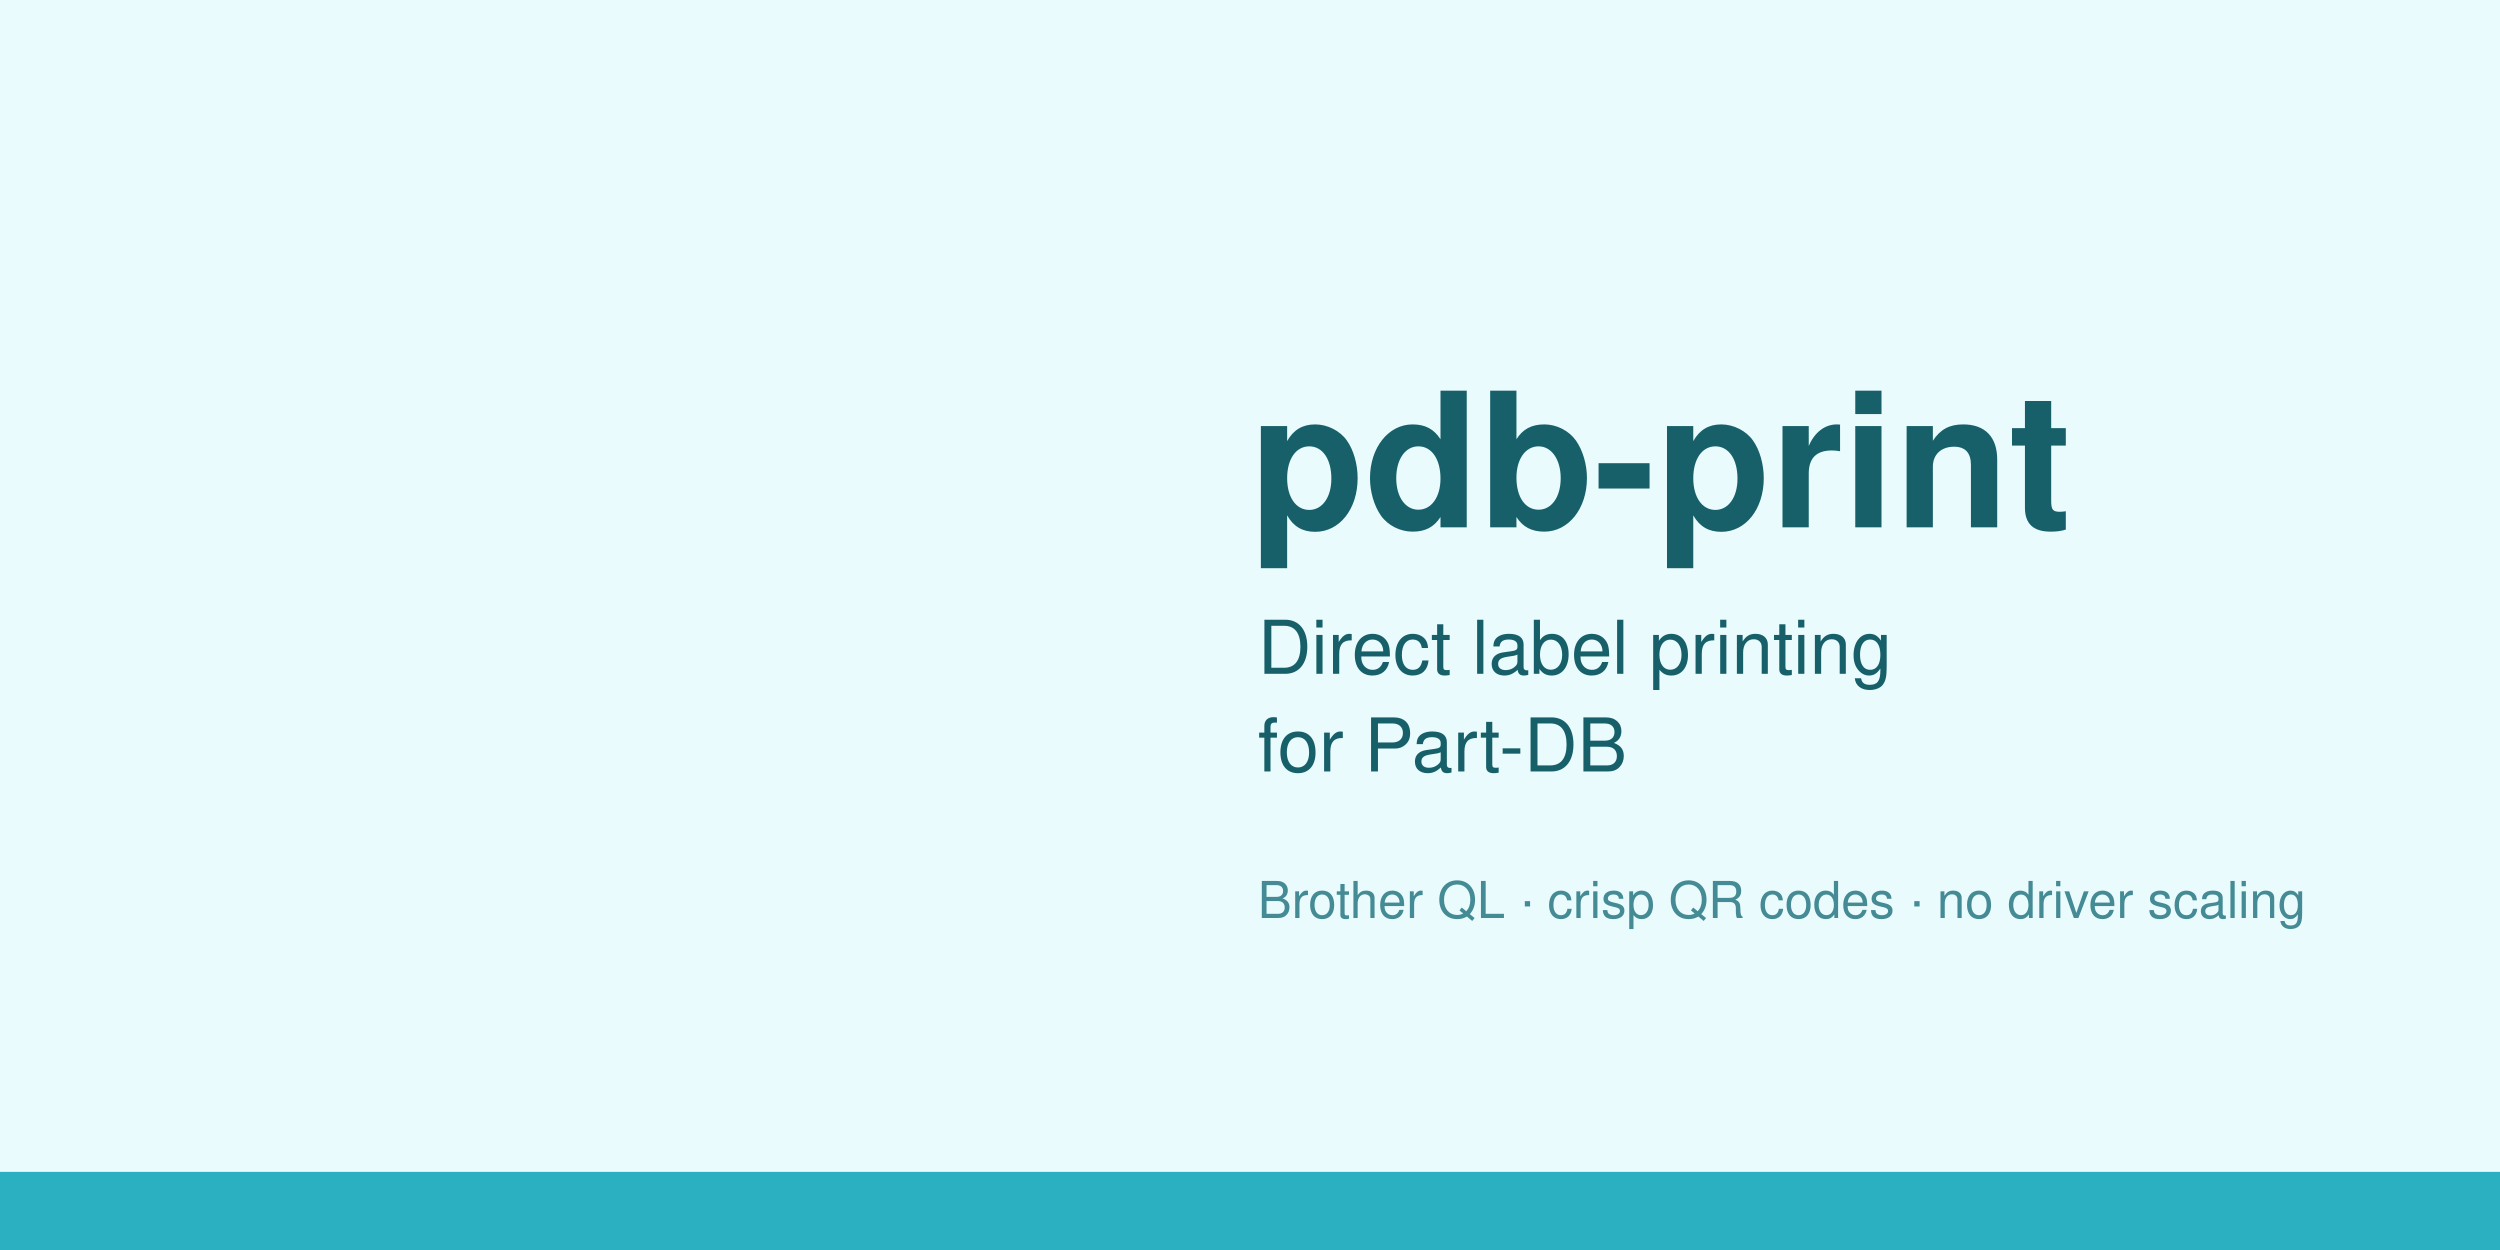
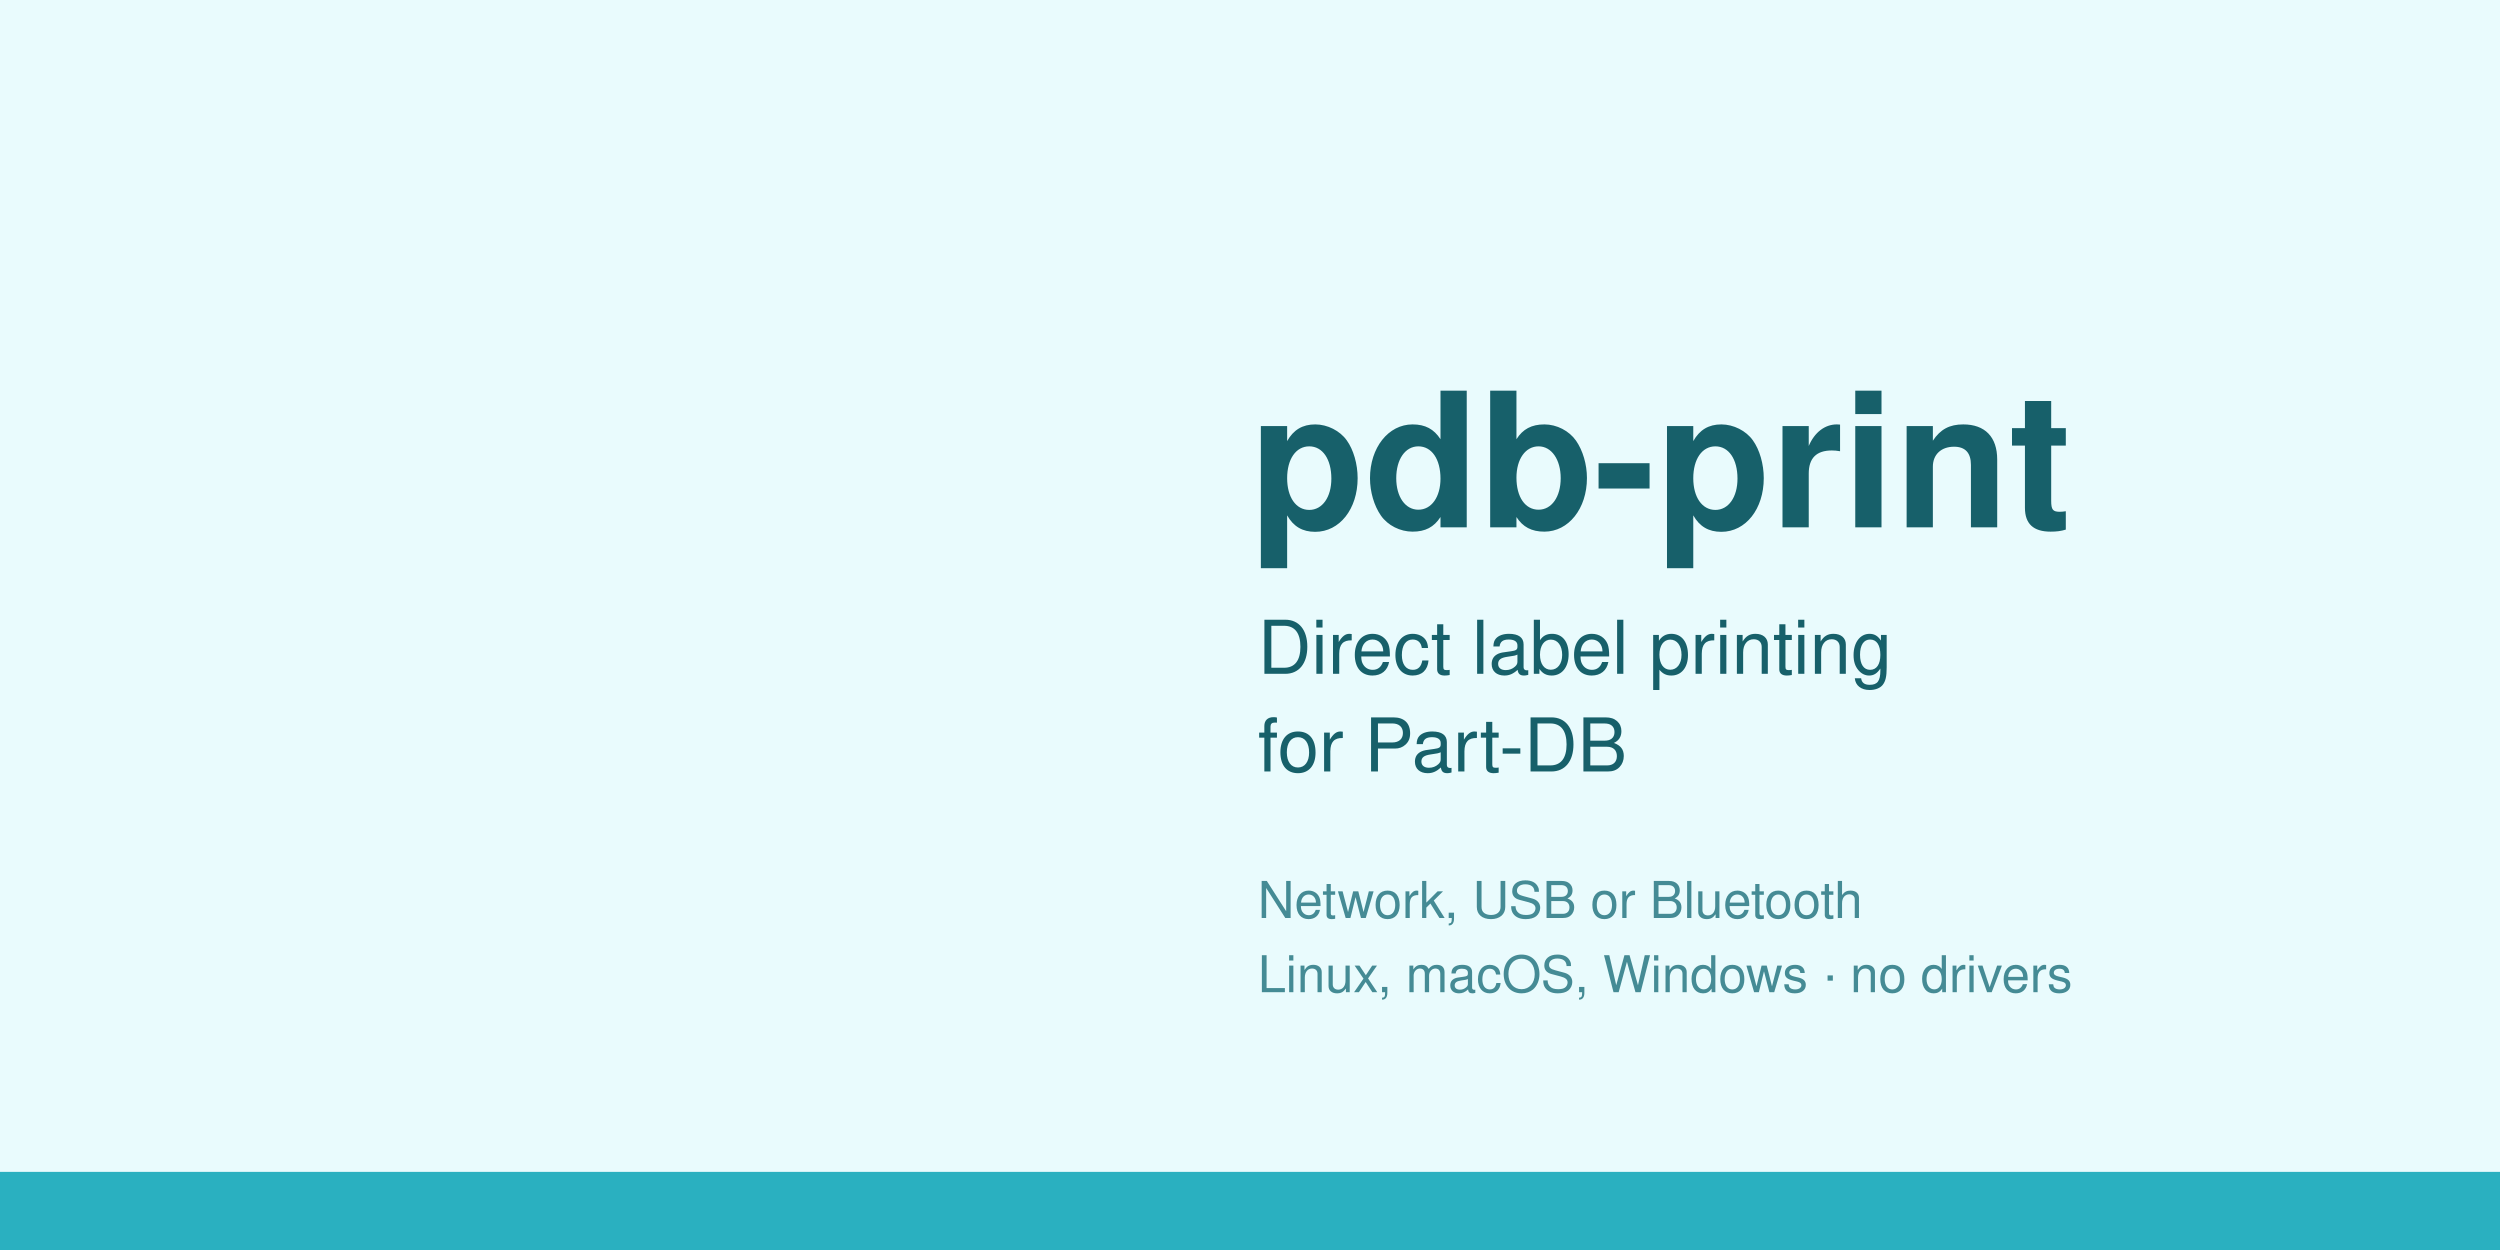
<svg xmlns="http://www.w3.org/2000/svg" viewBox="0 0 1280 640" width="1280" height="640">
  <rect width="1280" height="640" fill="#e9fbfd" />
  <rect x="0" y="600" width="1280" height="40" fill="#2ab0c0" />
  <g font-family="Helvetica Neue, Helvetica, Arial, sans-serif" fill="#17606a">
    <text x="640" y="270" font-size="96" font-weight="700">pdb-print</text>
    <text x="644" y="345" font-size="38">Direct label printing</text>
    <text x="644" y="395" font-size="38">for Part-DB</text>
-     <text x="644" y="470" font-size="26" fill="#1c6f7a" opacity=".8">Brother QL · crisp QR codes · no driver scaling</text>
+     <g font-size="26" fill="#1c6f7a" opacity=".8">
+       <text x="644" y="470">Network, USB or Bluetooth</text>
+       <text x="644" y="508">Linux, macOS, Windows · no drivers</text>
+     </g>
  </g>
</svg>
